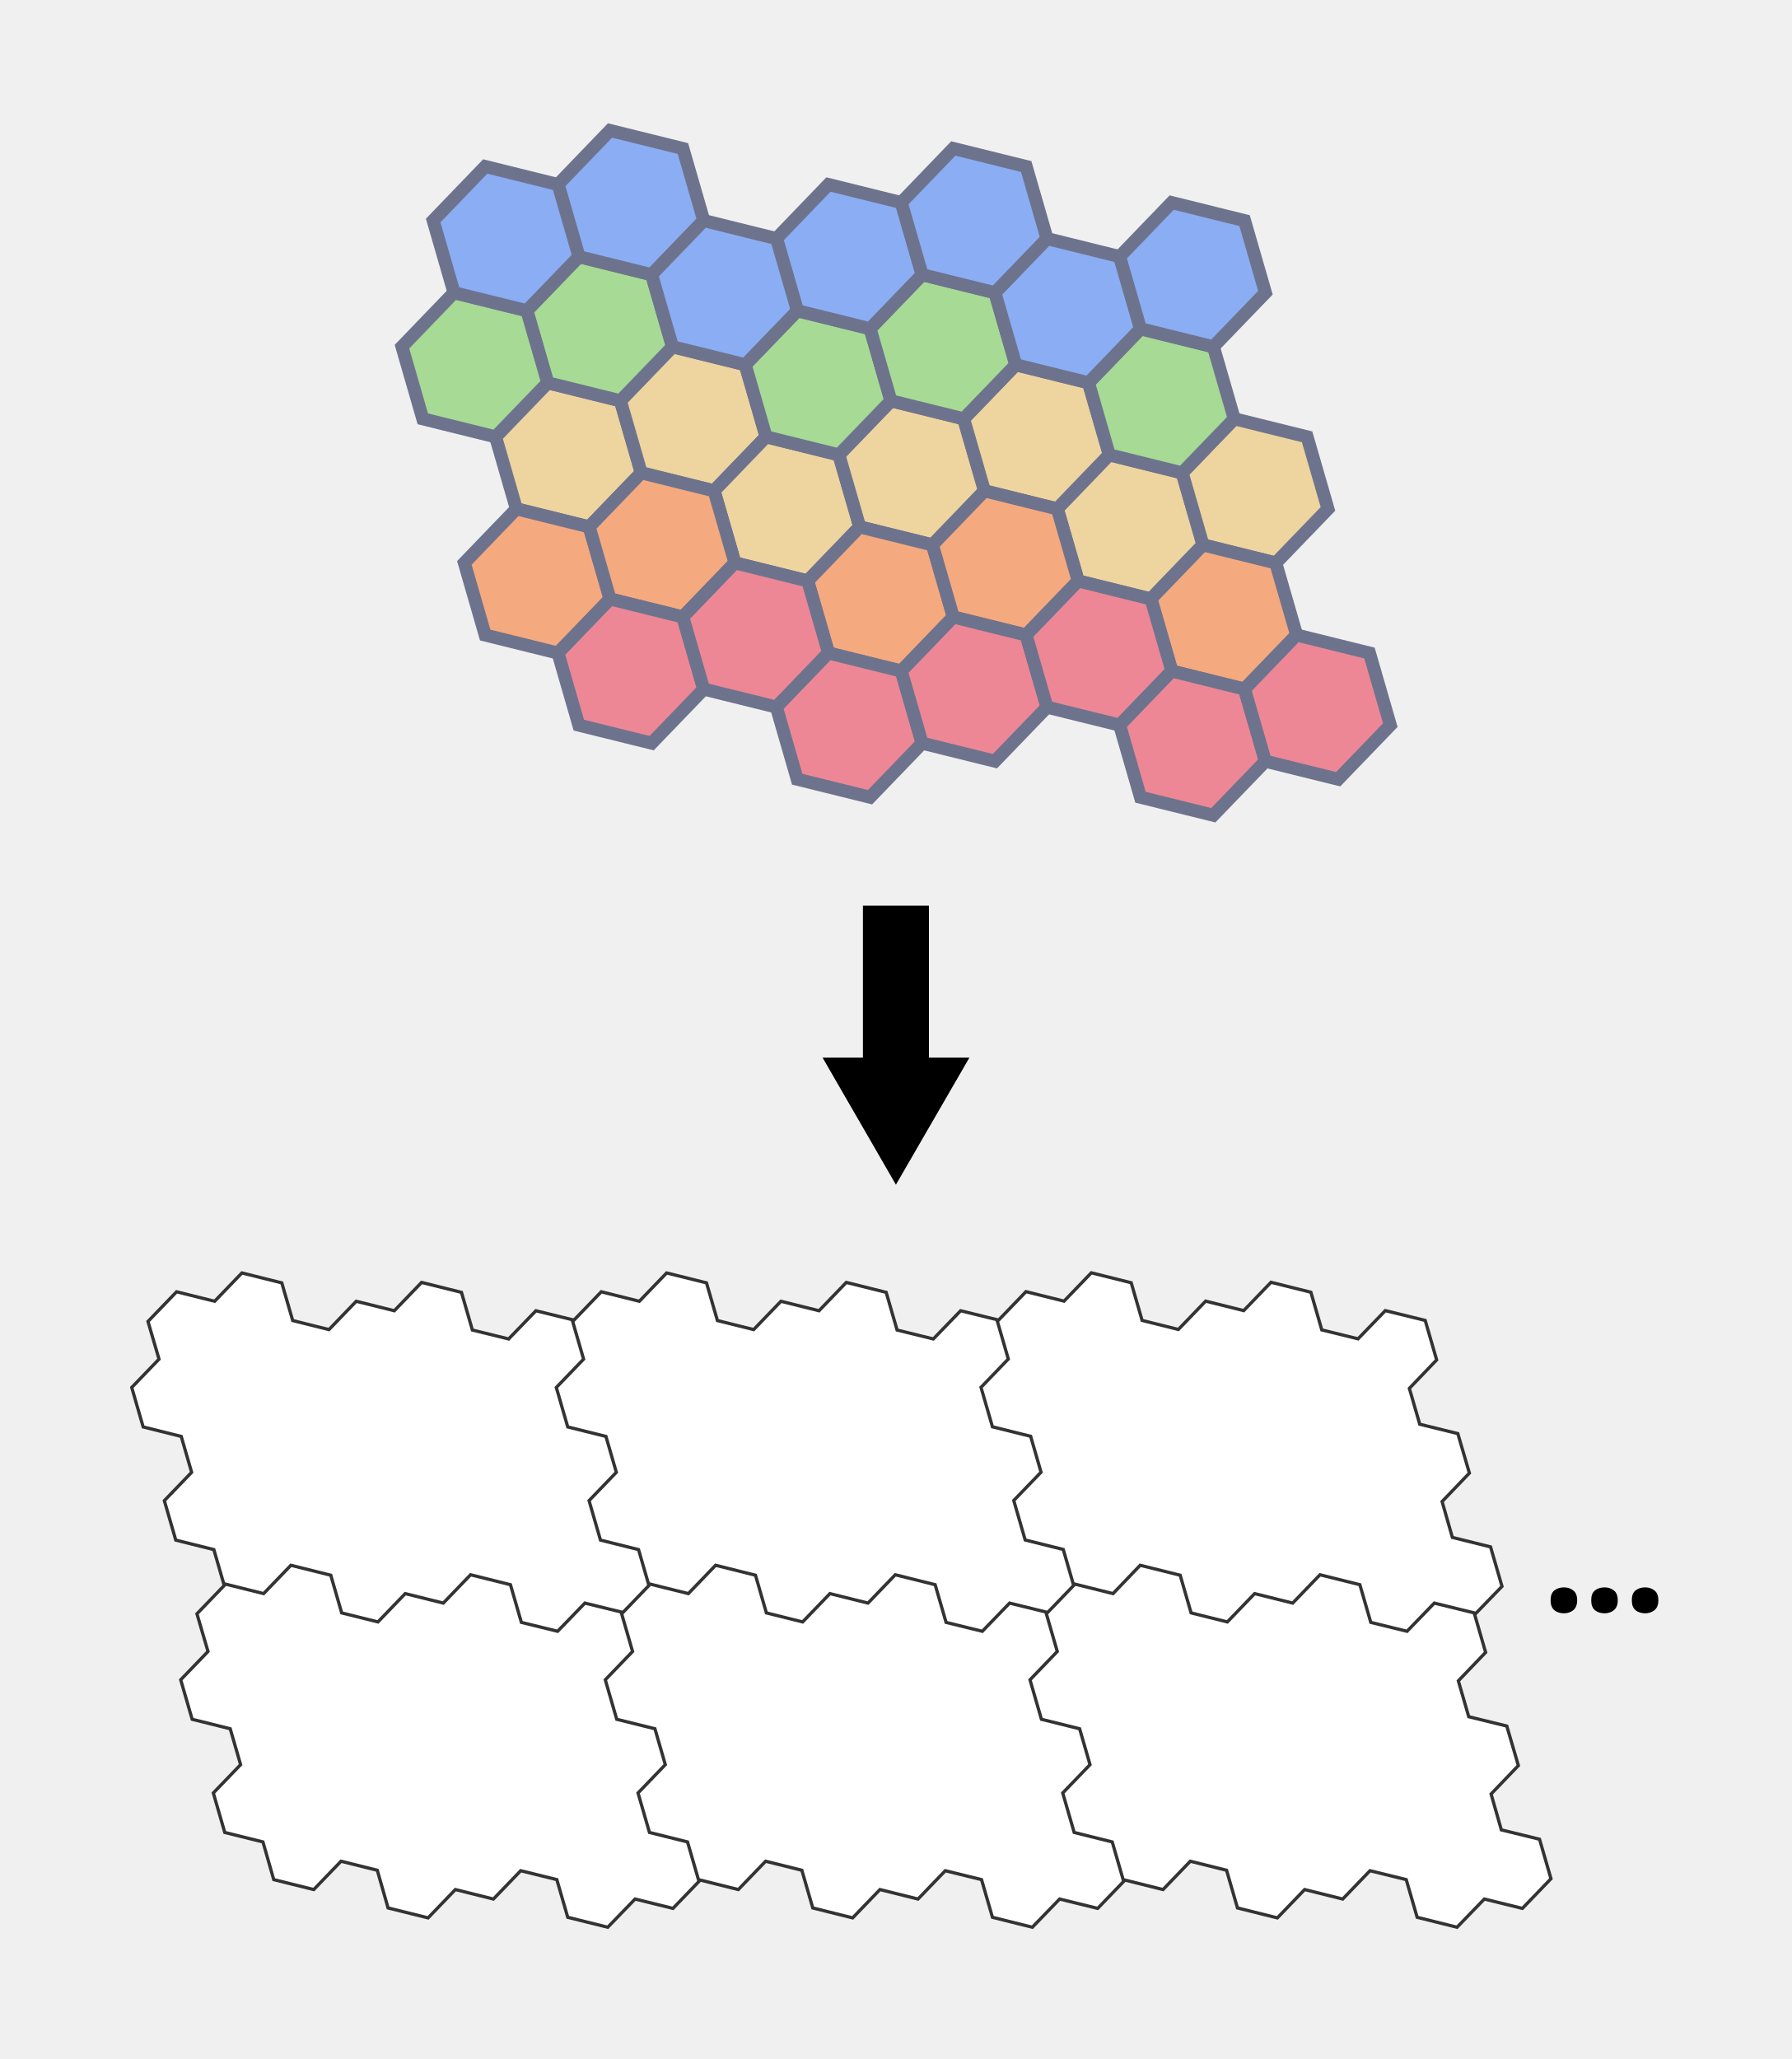
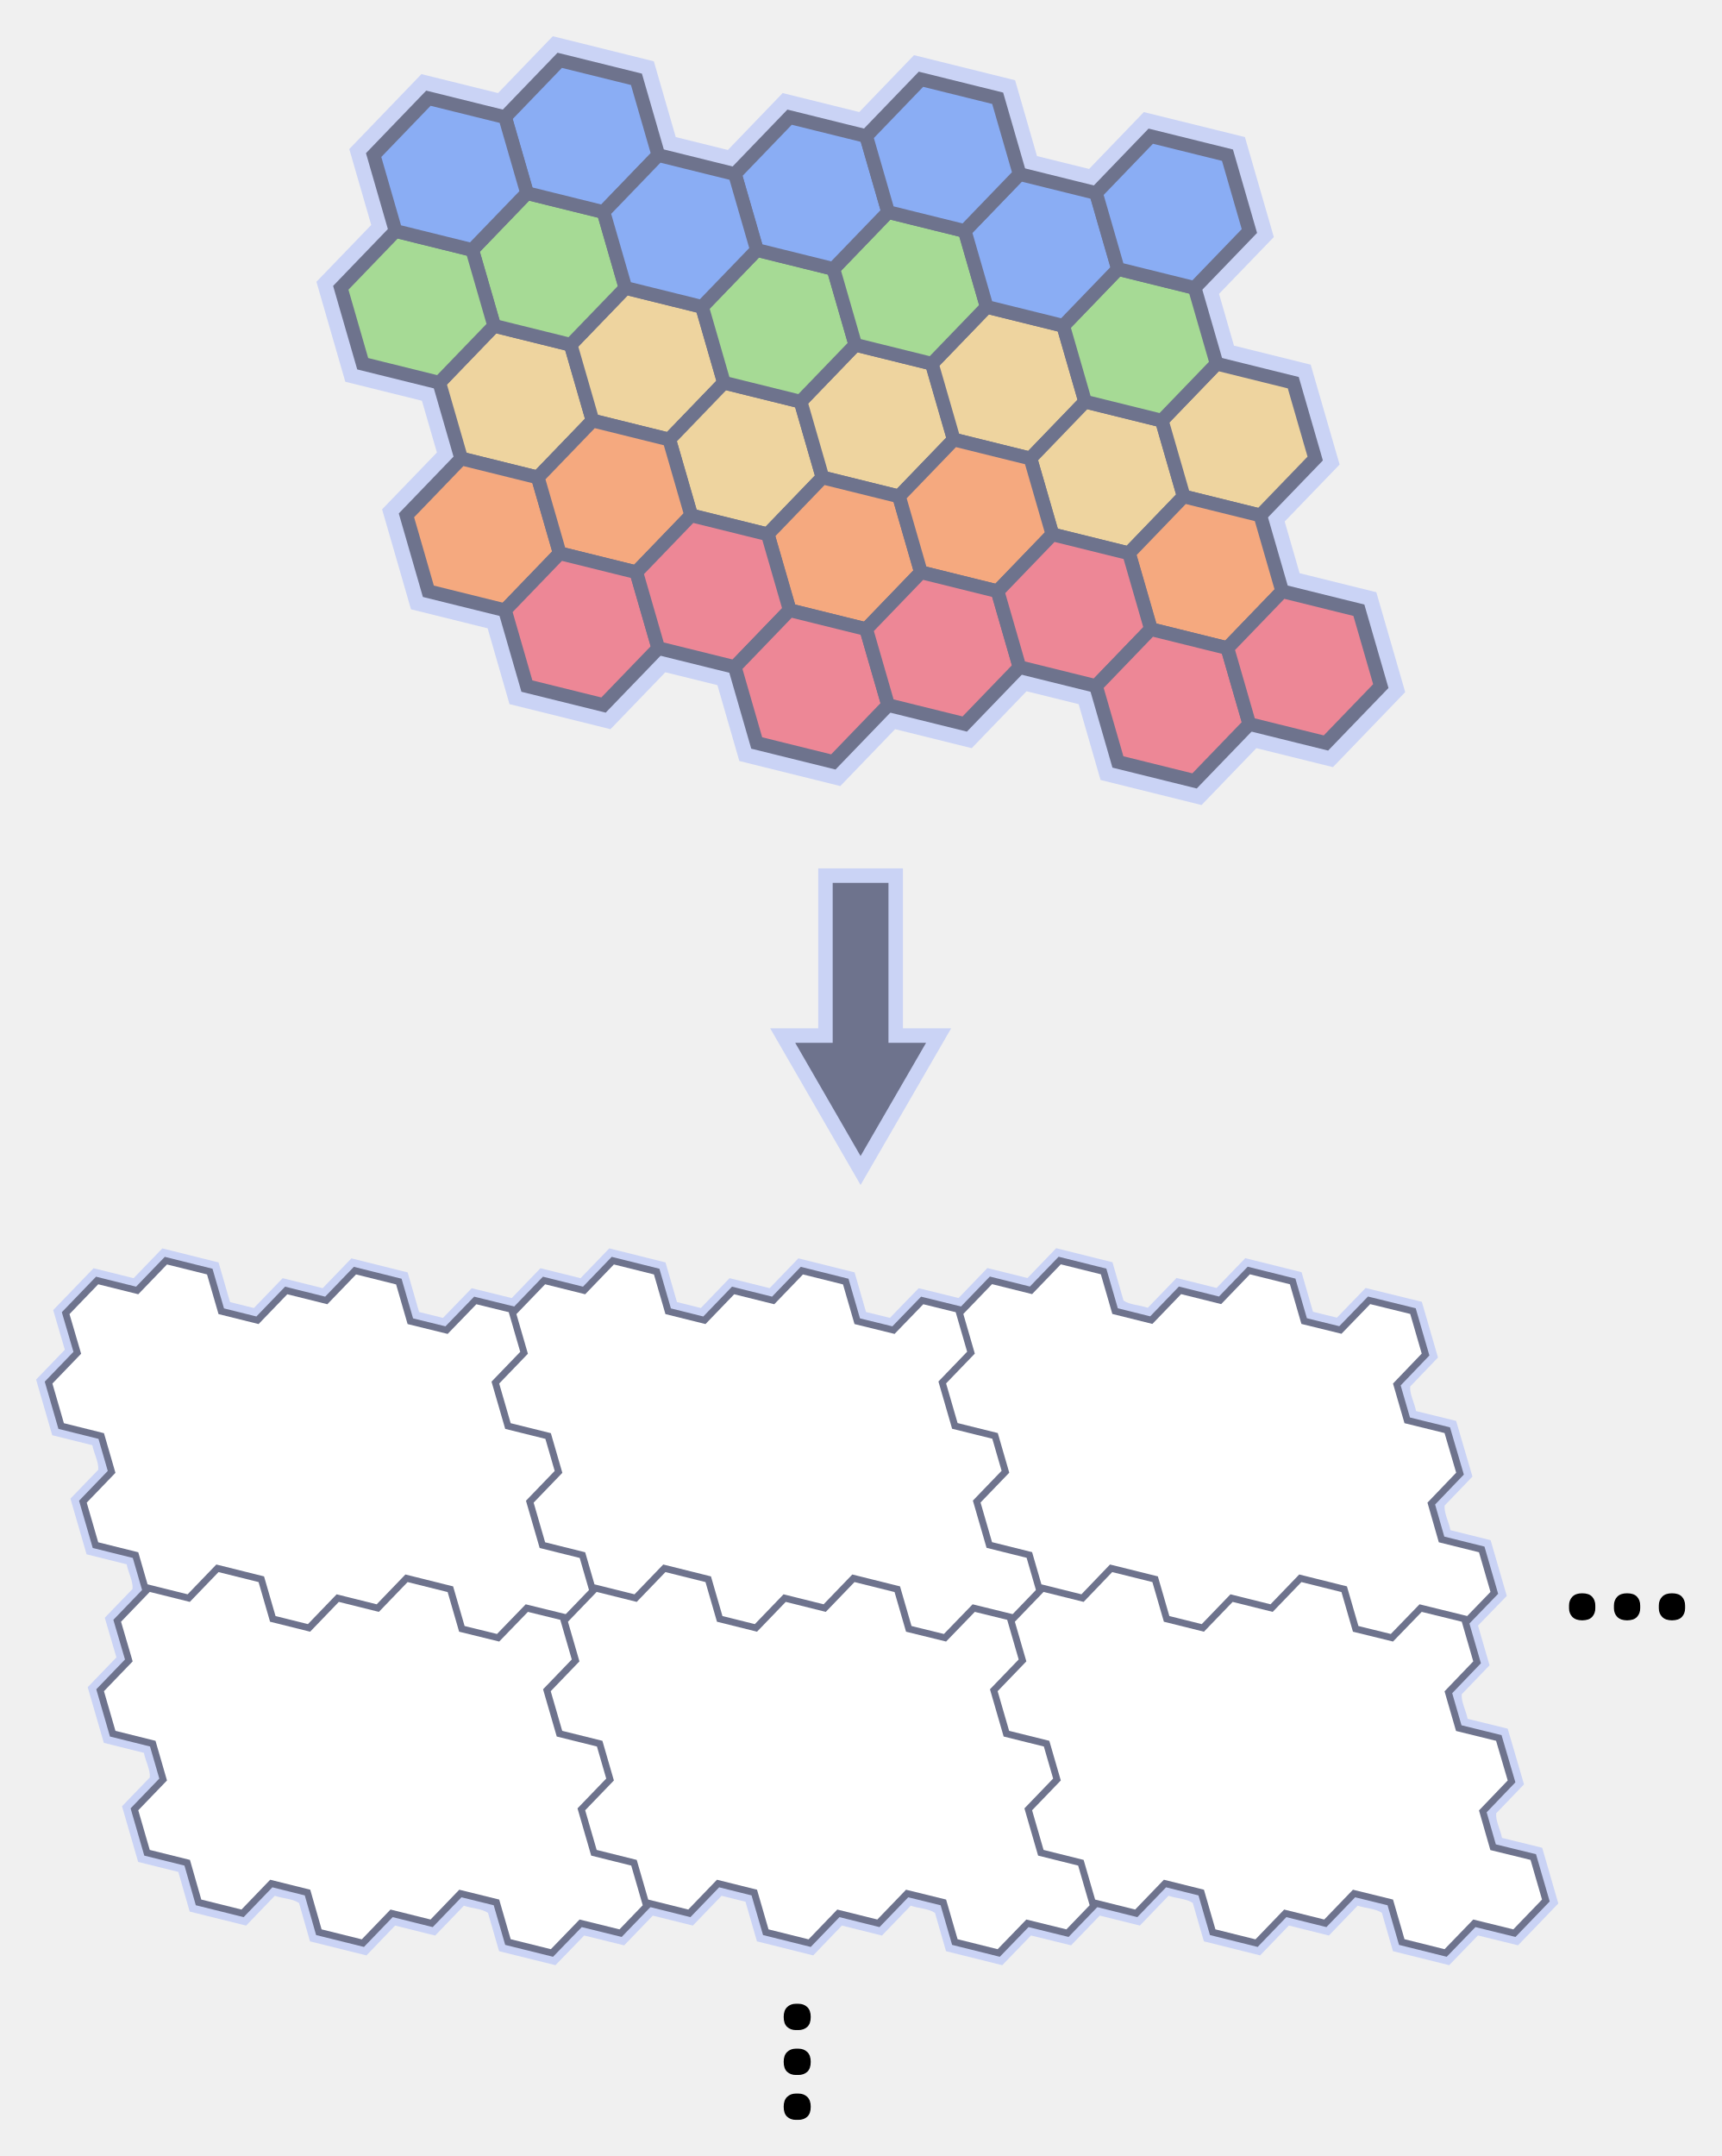
- <svg xmlns="http://www.w3.org/2000/svg" width="521.31" height="598.94" version="1.1" viewBox="0 0 137.93 158.47">
+ <svg xmlns="http://www.w3.org/2000/svg" width="475.87" height="595.96" version="1.1" viewBox="0 0 125.91 157.68">
  <style>.themed {
      fill: #000000;
      stroke: #000000;
    }
    @media (prefers-color-scheme: dark) {
      .themed {
        fill: #ffffff;
        stroke: #ffffff;
      }
    }</style>
-   <g stroke="#6e738d" stroke-linecap="square" style="paint-order:fill markers stroke">
-     <g fill="#eed49f">
+   <path d="m59.85 64.037v11.17h-3.514c2.203 3.82 4.409 7.638 6.613 11.457 2.209-3.819 4.418-7.638 6.625-11.457h-3.527v-11.699c-2.066 0-4.131 1e-6 -6.197 0v0.529z" fill="#cad3f5" />
+   <path d="m40.221 2.869c-1.262 1.314-2.529 2.623-3.793 3.936-1.867-0.462-3.735-0.923-5.602-1.387-1.758 1.829-3.518 3.655-5.277 5.482 0.537 1.85 1.07 3.701 1.605 5.551-1.336 1.385-2.672 2.771-4.008 4.156 0.707 2.437 1.41 4.875 2.113 7.312 1.867 0.464 3.736 0.926 5.604 1.389 0.365 1.262 0.73 2.523 1.096 3.785-1.337 1.385-2.673 2.771-4.01 4.156 0.707 2.436 1.41 4.873 2.113 7.311 1.869 0.465 3.738 0.927 5.607 1.391 0.533 1.848 1.067 3.696 1.6 5.545 2.461 0.612 4.923 1.22 7.385 1.832 1.335-1.389 2.675-2.774 4.012-4.162 1.27 0.314 2.54 0.628 3.811 0.941 0.534 1.85 1.069 3.699 1.602 5.549 2.462 0.612 4.925 1.22 7.387 1.832 1.334-1.389 2.672-2.773 4.008-4.16 1.868 0.463 3.736 0.925 5.604 1.389 1.335-1.389 2.674-2.774 4.01-4.162 1.271 0.314 2.542 0.629 3.812 0.943 0.534 1.848 1.069 3.696 1.602 5.545 2.462 0.613 4.925 1.221 7.387 1.834 1.335-1.389 2.674-2.773 4.01-4.16 1.867 0.462 3.735 0.923 5.602 1.387 1.76-1.831 3.523-3.659 5.285-5.488-0.706-2.434-1.41-4.87-2.113-7.305-1.87-0.465-3.741-0.927-5.611-1.391-0.364-1.26-0.728-2.521-1.092-3.781 1.339-1.389 2.678-2.777 4.018-4.166-0.707-2.434-1.411-4.869-2.115-7.305-1.87-0.465-3.741-0.927-5.611-1.391-0.365-1.262-0.729-2.525-1.094-3.787 1.336-1.385 2.672-2.771 4.008-4.156-0.707-2.437-1.412-4.874-2.115-7.312-2.465-0.607-4.929-1.216-7.393-1.826-1.333 1.388-2.67 2.772-4.004 4.158-1.27-0.314-2.54-0.628-3.811-0.941-0.534-1.849-1.069-3.698-1.602-5.547-2.464-0.613-4.929-1.221-7.393-1.834-1.333 1.388-2.671 2.773-4.006 4.16-1.868-0.462-3.736-0.923-5.604-1.387-1.334 1.389-2.671 2.775-4.006 4.162-1.272-0.315-2.543-0.63-3.814-0.945-0.534-1.847-1.069-3.694-1.602-5.541-2.463-0.613-4.927-1.221-7.391-1.834-0.071 0.074-0.142 0.148-0.213 0.223z" fill="#cad3f5" style="paint-order:fill markers stroke" />
+   <g stroke="#6e738d" stroke-linecap="square">
+     <g transform="translate(-6.0117 -5.6334)" fill="#eed49f" style="paint-order:fill markers stroke">
      <path d="m45.352 40.555-5.605-1.387-1.603-5.553 4.006-4.159 5.611 1.389 1.604 5.548z" style="paint-order:fill markers stroke" />
      <path d="m54.959 37.781-5.605-1.387-1.603-5.553 4.006-4.159 5.611 1.389 1.604 5.548z" style="paint-order:fill markers stroke" />
      <path d="m62.169 44.716-5.605-1.387-1.603-5.553 4.006-4.159 5.611 1.389 1.604 5.548z" style="paint-order:fill markers stroke" />
      <path d="m71.779 41.94-5.605-1.387-1.603-5.553 4.006-4.159 5.611 1.389 1.604 5.548z" style="paint-order:fill markers stroke" />
      <path d="m81.379 39.168-5.605-1.387-1.603-5.553 4.006-4.159 5.611 1.389 1.604 5.548z" style="paint-order:fill markers stroke" />
      <path d="m88.589 46.103-5.605-1.387-1.603-5.553 4.006-4.159 5.611 1.389 1.604 5.548z" style="paint-order:fill markers stroke" />
      <path d="m98.201 43.33-5.605-1.387-1.603-5.553 4.006-4.159 5.611 1.389 1.604 5.548z" style="paint-order:fill markers stroke" />
    </g>
-     <g fill="#a6da95">
+     <g transform="translate(-6.0117 -5.6334)" fill="#a6da95" style="paint-order:fill markers stroke">
      <path d="m47.754 30.847-5.605-1.387-1.603-5.553 4.006-4.159 5.611 1.389 1.604 5.548z" style="paint-order:fill markers stroke" />
      <path d="m64.569 35.008-5.605-1.387-1.603-5.553 4.006-4.159 5.611 1.389 1.604 5.548z" style="paint-order:fill markers stroke" />
      <path d="m74.179 32.235-5.605-1.387-1.603-5.553 4.006-4.159 5.611 1.389 1.604 5.548z" style="paint-order:fill markers stroke" />
      <path d="m90.989 36.395-5.605-1.387-1.603-5.553 4.006-4.159 5.611 1.389 1.604 5.548z" style="paint-order:fill markers stroke" />
      <path d="m38.147 33.621-5.605-1.387-1.603-5.553 4.006-4.159 5.611 1.389 1.604 5.548z" style="paint-order:fill markers stroke" />
    </g>
-     <g fill="#8aadf4">
+     <g transform="translate(-6.0117 -5.6334)" fill="#8aadf4" style="paint-order:fill markers stroke">
      <path d="m50.156 21.142-5.605-1.387-1.603-5.553 4.006-4.159 5.611 1.389 1.604 5.548z" style="paint-order:fill markers stroke" />
      <path d="m66.969 25.3-5.605-1.387-1.603-5.553 4.006-4.159 5.611 1.389 1.604 5.548z" style="paint-order:fill markers stroke" />
      <path d="m83.788 29.462-5.605-1.387-1.603-5.553 4.006-4.159 5.611 1.389 1.604 5.548z" style="paint-order:fill markers stroke" />
      <path d="m57.364 28.074-5.605-1.387-1.603-5.553 4.006-4.159 5.611 1.389 1.604 5.548z" style="paint-order:fill markers stroke" />
      <path d="m76.579 22.527-5.605-1.387-1.603-5.553 4.006-4.159 5.611 1.389 1.604 5.548z" style="paint-order:fill markers stroke" />
      <path d="m93.388 26.69-5.605-1.387-1.603-5.553 4.006-4.159 5.611 1.389 1.604 5.548z" style="paint-order:fill markers stroke" />
      <path d="m40.55 23.913-5.605-1.387-1.603-5.553 4.006-4.159 5.611 1.389 1.604 5.548z" style="paint-order:fill markers stroke" />
    </g>
-     <g fill="#f5a97f">
+     <g transform="translate(-6.0117 -5.6334)" fill="#f5a97f" style="paint-order:fill markers stroke">
      <path d="m42.95 50.263-5.605-1.387-1.603-5.553 4.006-4.159 5.611 1.389 1.604 5.548z" style="paint-order:fill markers stroke" />
      <path d="m52.559 47.489-5.605-1.387-1.603-5.553 4.006-4.159 5.611 1.389 1.604 5.548z" style="paint-order:fill markers stroke" />
      <path d="m69.369 51.65-5.605-1.387-1.603-5.553 4.006-4.159 5.611 1.389 1.604 5.548z" style="paint-order:fill markers stroke" />
      <path d="m78.979 48.877-5.605-1.387-1.603-5.553 4.006-4.159 5.611 1.389 1.604 5.548z" style="paint-order:fill markers stroke" />
      <path d="m95.789 53.037-5.605-1.387-1.603-5.553 4.006-4.159 5.611 1.389 1.604 5.548z" style="paint-order:fill markers stroke" />
    </g>
+     <g transform="translate(-6.0117 -5.6334)" fill="#ed8796">
+       <path d="m50.157 57.197-5.605-1.387-1.603-5.553 4.006-4.159 5.611 1.389 1.604 5.548z" style="paint-order:fill markers stroke" />
+       <path d="m59.765 54.421-5.605-1.387-1.603-5.553 4.006-4.159 5.611 1.389 1.604 5.548z" style="paint-order:fill markers stroke" />
+       <path d="m66.967 61.357-5.605-1.387-1.603-5.553 4.006-4.159 5.611 1.389 1.604 5.548z" style="paint-order:fill markers stroke" />
+       <path d="m76.579 58.585-5.605-1.387-1.603-5.553 4.006-4.159 5.611 1.389 1.604 5.548z" style="paint-order:fill markers stroke" />
+       <path d="m86.189 55.811-5.605-1.387-1.603-5.553 4.006-4.159 5.611 1.389 1.604 5.548z" style="paint-order:fill markers stroke" />
+       <path d="m93.389 62.745-5.605-1.387-1.603-5.553 4.006-4.159 5.611 1.389 1.604 5.548z" style="paint-order:fill markers stroke" />
+       <path d="m103 59.972-5.605-1.387-1.603-5.553 4.006-4.159 5.611 1.389 1.604 5.548z" style="paint-order:fill markers stroke" />
+     </g>
  </g>
-   <g fill="#ed8796" stroke="#6e738d" stroke-linecap="square">
-     <path d="m50.157 57.197-5.605-1.387-1.603-5.553 4.006-4.159 5.611 1.389 1.604 5.548z" style="paint-order:fill markers stroke" />
-     <path d="m59.765 54.421-5.605-1.387-1.603-5.553 4.006-4.159 5.611 1.389 1.604 5.548z" style="paint-order:fill markers stroke" />
-     <path d="m66.967 61.357-5.605-1.387-1.603-5.553 4.006-4.159 5.611 1.389 1.604 5.548z" style="paint-order:fill markers stroke" />
-     <path d="m76.579 58.585-5.605-1.387-1.603-5.553 4.006-4.159 5.611 1.389 1.604 5.548z" style="paint-order:fill markers stroke" />
-     <path d="m86.189 55.811-5.605-1.387-1.603-5.553 4.006-4.159 5.611 1.389 1.604 5.548z" style="paint-order:fill markers stroke" />
-     <path d="m93.389 62.745-5.605-1.387-1.603-5.553 4.006-4.159 5.611 1.389 1.604 5.548z" style="paint-order:fill markers stroke" />
-     <path d="m103 59.972-5.605-1.387-1.603-5.553 4.006-4.159 5.611 1.389 1.604 5.548z" style="paint-order:fill markers stroke" />
+   <path d="m77.044 91.511c-0.629 0.653-1.258 1.306-1.887 1.959-0.978-0.243-1.956-0.487-2.934-0.73-0.701 0.732-1.405 1.462-2.107 2.193-0.973-0.239-1.945-0.48-2.918-0.719-0.702 0.722-1.401 1.447-2.102 2.17-0.583-0.143-1.167-0.286-1.75-0.43-0.278-0.966-0.558-1.931-0.836-2.897-1.371-0.344-2.742-0.684-4.113-1.027-0.7 0.726-1.4 1.453-2.1 2.18-0.978-0.243-1.956-0.487-2.934-0.73-0.697 0.728-1.397 1.454-2.096 2.182-0.583-0.145-1.167-0.29-1.75-0.436-0.279-0.966-0.56-1.932-0.838-2.898-1.371-0.344-2.742-0.684-4.113-1.027-0.7 0.726-1.4 1.453-2.1 2.18-0.978-0.243-1.956-0.485-2.934-0.729-0.698 0.729-1.4 1.456-2.1 2.184-0.976-0.24-1.952-0.481-2.928-0.721-0.701 0.722-1.399 1.447-2.1 2.17-0.583-0.143-1.167-0.286-1.75-0.43-0.278-0.966-0.558-1.931-0.836-2.897-1.371-0.344-2.742-0.684-4.113-1.027-0.7 0.726-1.4 1.453-2.1 2.18-0.977-0.244-1.953-0.487-2.93-0.73-0.701 0.727-1.401 1.454-2.102 2.182-0.583-0.145-1.165-0.289-1.748-0.434-0.279-0.967-0.56-1.933-0.838-2.9-1.371-0.344-2.742-0.684-4.113-1.027-0.7 0.726-1.4 1.453-2.1 2.18-0.976-0.243-1.954-0.484-2.93-0.729-0.984 1.021-1.969 2.042-2.953 3.062 0.283 0.967 0.568 1.933 0.852 2.9-0.701 0.727-1.401 1.453-2.102 2.18 0.395 1.357 0.788 2.715 1.18 4.072 0.978 0.244 1.956 0.486 2.934 0.729 0.112 0.592 0.48 1.247 0.431 1.799-0.678 0.703-1.356 1.407-2.034 2.11 0.394 1.357 0.789 2.715 1.182 4.072 0.977 0.245 1.954 0.487 2.932 0.73 0.112 0.592 0.48 1.248 0.431 1.8-0.677 0.703-1.355 1.405-2.032 2.108 0.282 0.967 0.567 1.934 0.85 2.9-0.7 0.727-1.399 1.453-2.1 2.18 0.395 1.357 0.788 2.715 1.18 4.072 0.977 0.244 1.954 0.486 2.932 0.729 0.112 0.592 0.48 1.248 0.431 1.8-0.677 0.703-1.355 1.405-2.032 2.108 0.395 1.357 0.788 2.715 1.18 4.072 0.98 0.244 1.96 0.487 2.939 0.73 0.277 0.967 0.553 1.934 0.83 2.9 1.375 0.343 2.752 0.682 4.127 1.025 0.698-0.728 1.399-1.453 2.098-2.18 0.569 0.2 1.32 0.21 1.774 0.53 0.268 0.935 0.535 1.87 0.803 2.804 1.375 0.343 2.752 0.684 4.127 1.027 0.697-0.728 1.397-1.454 2.096-2.182 0.977 0.244 1.953 0.487 2.93 0.73 0.701-0.728 1.402-1.456 2.103-2.184 0.565 0.2 1.314 0.208 1.764 0.528 0.269 0.934 0.54 1.867 0.808 2.8 1.375 0.342 2.75 0.682 4.125 1.022 0.701-0.722 1.399-1.447 2.1-2.17 0.975 0.24 1.949 0.482 2.924 0.721 0.699-0.725 1.397-1.451 2.096-2.176 0.976 0.243 1.954 0.484 2.93 0.729 0.701-0.726 1.401-1.453 2.102-2.18 0.583 0.145 1.165 0.289 1.748 0.434 0.279 0.967 0.56 1.933 0.838 2.9 1.372 0.344 2.745 0.685 4.117 1.027 0.697-0.728 1.397-1.454 2.096-2.182 0.977 0.244 1.953 0.487 2.93 0.73 0.702-0.728 1.404-1.456 2.106-2.184 0.569 0.199 1.32 0.209 1.774 0.528 0.269 0.934 0.54 1.867 0.808 2.8 1.371 0.343 2.743 0.682 4.113 1.025 0.7-0.725 1.4-1.449 2.1-2.174 0.978 0.24 1.955 0.482 2.934 0.721 0.699-0.725 1.398-1.45 2.098-2.176 0.978 0.243 1.956 0.485 2.934 0.729 0.698-0.728 1.399-1.453 2.098-2.18 0.569 0.2 1.32 0.21 1.774 0.53 0.27 0.935 0.541 1.869 0.81 2.804 1.371 0.344 2.742 0.684 4.113 1.027 0.701-0.727 1.401-1.454 2.102-2.182 0.977 0.244 1.953 0.487 2.93 0.73 0.701-0.728 1.402-1.456 2.103-2.184 0.569 0.199 1.32 0.209 1.774 0.528 0.269 0.934 0.54 1.867 0.808 2.8 1.371 0.343 2.743 0.682 4.113 1.025 0.7-0.725 1.401-1.449 2.102-2.174 0.978 0.24 1.955 0.482 2.934 0.721 0.983-1.019 1.965-2.039 2.947-3.059-0.395-1.358-0.789-2.717-1.18-4.076-0.981-0.238-1.961-0.481-2.941-0.721-0.11-0.591-0.476-1.246-0.425-1.797 0.679-0.707 1.358-1.413 2.036-2.121-0.398-1.357-0.797-2.715-1.195-4.072-0.977-0.239-1.953-0.479-2.93-0.719-0.112-0.591-0.48-1.245-0.431-1.797 0.679-0.706 1.357-1.412 2.036-2.117-0.282-0.969-0.562-1.938-0.844-2.906 0.701-0.723 1.401-1.448 2.103-2.17-0.394-1.359-0.789-2.717-1.182-4.076-0.98-0.244-1.96-0.487-2.939-0.73-0.11-0.592-0.475-1.248-0.425-1.801 0.679-0.707 1.358-1.413 2.036-2.121-0.398-1.357-0.797-2.715-1.195-4.072-0.977-0.239-1.953-0.479-2.93-0.719-0.111-0.59-0.479-1.244-0.429-1.795 0.677-0.707 1.355-1.413 2.032-2.121-0.395-1.358-0.789-2.716-1.18-4.074-1.371-0.335-2.742-0.674-4.113-1.01-0.701 0.722-1.399 1.447-2.1 2.17-0.583-0.144-1.167-0.288-1.75-0.432-0.278-0.965-0.559-1.929-0.836-2.894-1.371-0.344-2.744-0.684-4.115-1.027-0.7 0.726-1.4 1.453-2.1 2.18-0.977-0.244-1.953-0.487-2.93-0.73-0.701 0.726-1.401 1.453-2.102 2.18-0.569-0.199-1.32-0.209-1.774-0.528-0.27-0.935-0.541-1.869-0.81-2.804-1.371-0.344-2.744-0.684-4.115-1.027-0.071 0.074-0.142 0.147-0.213 0.221z" fill="#cad3f5" style="paint-order:markers stroke fill" />
+   <g stroke-linecap="square">
+     <g transform="translate(-6.4461 -5.6334)" fill="#fff" stroke="#6e738d" paint-order="markers stroke fill">
+       <path d="m18.66 98.11-2.1 2.18-2.93-0.73-2.1 2.18 0.85 2.9-2.1 2.18 0.84 2.9 2.93 0.73 0.84 2.9-2.1 2.18 0.84 2.9 2.93 0.73 0.84 2.9 2.94 0.73 2.1-2.18 2.92 0.73 0.84 2.9 2.94 0.73 2.1-2.18 2.93 0.73 2.1-2.18 2.92 0.72 0.84 2.9 2.93 0.73 2.1-2.17 2.93 0.72 2.1-2.17-0.84-2.9-2.93-0.73-0.84-2.9 2.1-2.18-0.84-2.9-2.94-0.73-0.83-2.9 2.1-2.19-0.85-2.9-2.93-0.72-2.1 2.17-2.93-0.72-0.84-2.9-2.93-0.73-2.1 2.18-2.93-0.73-2.1 2.18-2.93-0.73-0.84-2.9zm15.09 14.52 2.93 0.72z" />
+       <path d="m51.35 98.11-2.1 2.18-2.93-0.73-2.1 2.18 0.84 2.9-2.1 2.18 0.84 2.9 2.94 0.73 0.84 2.9-2.1 2.18 0.84 2.9 2.93 0.73 0.84 2.9 2.93 0.73 2.1-2.18 2.93 0.73 0.84 2.9 2.93 0.73 2.1-2.18 2.93 0.73 2.1-2.18 2.93 0.72 0.84 2.9 2.93 0.73 2.1-2.17 2.93 0.72 2.1-2.17-0.84-2.9-2.94-0.73-0.83-2.9 2.1-2.18-0.84-2.9-2.94-0.73-0.84-2.9 2.1-2.19-0.84-2.9-2.93-0.72-2.1 2.17-2.93-0.72-0.84-2.9-2.93-0.73-2.1 2.18-2.93-0.73-2.1 2.18-2.93-0.73-0.84-2.9zm15.08 14.52 2.94 0.72zm-44 7.98-2.1 2.18-2.93-0.73-2.1 2.18 0.85 2.9-2.1 2.18 0.84 2.9 2.93 0.73 0.84 2.9-2.1 2.18 0.84 2.9 2.94 0.73 0.83 2.9 2.94 0.73 2.1-2.18 2.93 0.73 0.83 2.9 2.94 0.73 2.1-2.18 2.93 0.73 2.1-2.18 2.92 0.72 0.84 2.9 2.94 0.73 2.1-2.17 2.92 0.72 2.1-2.18-0.84-2.9-2.93-0.72-0.84-2.9 2.1-2.19-0.84-2.9-2.94-0.72-0.83-2.9 2.1-2.19-0.85-2.9-2.93-0.72-2.1 2.17-2.93-0.72-0.84-2.9-2.93-0.73-2.1 2.18-2.93-0.73-2.1 2.18-2.93-0.73-0.84-2.9zm15.09 14.52 2.93 0.72z" />
+       <path d="m55.12 120.61-2.1 2.18-2.93-0.73-2.1 2.18 0.84 2.9-2.1 2.18 0.84 2.9 2.94 0.73 0.84 2.9-2.1 2.18 0.84 2.9 2.93 0.73 0.84 2.9 2.93 0.73 2.1-2.18 2.93 0.73 0.84 2.9 2.93 0.73 2.1-2.18 2.93 0.73 2.1-2.18 2.93 0.72 0.84 2.9 2.93 0.73 2.1-2.17 2.93 0.72 2.1-2.18-0.84-2.9-2.93-0.72-0.84-2.9 2.1-2.19-0.84-2.9-2.94-0.72-0.84-2.9 2.1-2.19-0.84-2.9-2.93-0.72-2.1 2.17-2.93-0.72-0.84-2.9-2.93-0.73-2.1 2.18-2.93-0.73-2.1 2.18-2.93-0.73-0.84-2.9zm15.08 14.52 2.94 0.72zm13.84-37.03-2.1 2.18-2.93-0.73-2.1 2.18 0.84 2.9-2.1 2.18 0.84 2.9 2.94 0.73 0.84 2.9-2.1 2.18 0.84 2.9 2.93 0.73 0.84 2.9 2.93 0.73 2.1-2.18 2.93 0.73 0.84 2.9 2.93 0.73 2.1-2.18 2.93 0.73 2.1-2.18 2.93 0.72 0.84 2.9 2.93 0.73 2.1-2.17 2.93 0.72 2.1-2.17-0.84-2.9-2.94-0.73-0.83-2.9 2.1-2.19-0.85-2.9-2.93-0.72-0.84-2.9 2.1-2.19-0.84-2.9-2.93-0.72-2.1 2.17-2.93-0.72-0.84-2.9-2.93-0.73-2.1 2.18-2.93-0.73-2.1 2.18-2.93-0.73-0.84-2.9zm15.08 14.52 2.94 0.72z" />
+       <path d="m87.8 120.61-2.09 2.18-2.93-0.73-2.1 2.18 0.84 2.9-2.1 2.18 0.84 2.9 2.94 0.73 0.84 2.9-2.1 2.18 0.84 2.9 2.93 0.73 0.84 2.9 2.93 0.73 2.1-2.18 2.93 0.73 0.84 2.9 2.93 0.73 2.1-2.18 2.93 0.73 2.1-2.18 2.93 0.72 0.84 2.9 2.93 0.73 2.1-2.17 2.93 0.72 2.1-2.18-0.84-2.9-2.94-0.72-0.83-2.9 2.1-2.19-0.85-2.9-2.93-0.72-0.84-2.9 2.1-2.19-0.84-2.9-2.93-0.72-2.1 2.17-2.93-0.72-0.84-2.9-2.93-0.73-2.1 2.18-2.93-0.73-2.1 2.18-2.93-0.73-0.84-2.9zm15.1 14.52 2.93 0.72z" />
+     </g>
+     <path class="themed" d="m115.73 118.46q-0.458 0-0.687-0.24t-0.229-0.595v-0.206q0-0.366 0.229-0.607t0.687-0.24q0.481 0 0.698 0.24t0.218 0.607v0.206q0 0.355-0.218 0.595t-0.698 0.24zm3.284 0q-0.458 0-0.687-0.24t-0.229-0.595v-0.206q0-0.366 0.229-0.607t0.687-0.24q0.481 0 0.698 0.24t0.218 0.607v0.206q0 0.355-0.218 0.595t-0.698 0.24zm3.284 0q-0.458 0-0.687-0.24t-0.229-0.595v-0.206q0-0.366 0.229-0.607t0.687-0.24q0.481 0 0.698 0.24t0.218 0.607v0.206q0 0.355-0.218 0.595t-0.698 0.24z" stroke="#000" stroke-width=".09" style="paint-order:markers stroke fill" aria-label="     ...  " />
+     <path class="themed" d="m57.369 147.51q0-0.458 0.24-0.687t0.595-0.229h0.206q0.366 0 0.607 0.229t0.24 0.687q0 0.481-0.24 0.698t-0.607 0.218h-0.206q-0.355 0-0.595-0.218t-0.24-0.698zm0 3.284q0-0.458 0.24-0.687t0.595-0.229h0.206q0.366 0 0.607 0.229t0.24 0.687q0 0.481-0.24 0.698t-0.607 0.218h-0.206q-0.355 0-0.595-0.218t-0.24-0.698zm0 3.284q0-0.458 0.24-0.687t0.595-0.229h0.206q0.366 0 0.607 0.229t0.24 0.687q0 0.481-0.24 0.698t-0.607 0.218h-0.206q-0.355 0-0.595-0.218t-0.24-0.698z" stroke="#000" stroke-width=".09" style="paint-order:markers stroke fill" aria-label="     ...  " />
  </g>
-   <g fill="#fff" stroke="#333" stroke-linecap="square" stroke-width=".5" paint-order="markers stroke fill">
-     <path d="m18.66 98.11-2.1 2.18-2.93-.73-2.1 2.18.85 2.9-2.1 2.18.84 2.9 2.93.73.84 2.9-2.1 2.18.84 2.9 2.93.73.84 2.9 2.94.73 2.1-2.18 2.92.73.84 2.9 2.94.73 2.1-2.18 2.93.73 2.1-2.18 2.92.72.84 2.9 2.93.73 2.1-2.17 2.93.72 2.1-2.17-.84-2.9-2.93-.73-.84-2.9 2.1-2.18-.84-2.9-2.94-.73-.83-2.9 2.1-2.19-.85-2.9-2.93-.72-2.1 2.17-2.93-.72-.84-2.9-2.93-.73-2.1 2.18-2.93-.73-2.1 2.18-2.93-.73-.84-2.9zm15.09 14.52 2.93.72h0z" />
-     <path d="m51.35 98.11-2.1 2.18-2.93-.73-2.1 2.18.84 2.9-2.1 2.18.84 2.9 2.94.73.84 2.9-2.1 2.18.84 2.9 2.93.73.84 2.9 2.93.73 2.1-2.18 2.93.73.84 2.9 2.93.73 2.1-2.18 2.93.73 2.1-2.18 2.93.72.84 2.9 2.93.73 2.1-2.17 2.93.72 2.1-2.17-.84-2.9-2.94-.73-.83-2.9 2.1-2.18-.84-2.9-2.94-.73-.84-2.9 2.1-2.19-.84-2.9-2.93-.72-2.1 2.17-2.93-.72-.84-2.9-2.93-.73-2.1 2.18-2.93-.73-2.1 2.18-2.93-.73-.84-2.9zm15.08 14.52 2.94.72h0zm-44 7.98-2.1 2.18-2.93-.73-2.1 2.18.85 2.9-2.1 2.18.84 2.9 2.93.73.84 2.9-2.1 2.18.84 2.9 2.94.73.83 2.9 2.94.73 2.1-2.18 2.93.73.83 2.9 2.94.73 2.1-2.18 2.93.73 2.1-2.18 2.92.72.84 2.9 2.94.73 2.1-2.17 2.92.72 2.1-2.18-.84-2.9-2.93-.72-.84-2.9 2.1-2.19-.84-2.9-2.94-.72-.83-2.9 2.1-2.19-.85-2.9-2.93-.72-2.1 2.17-2.93-.72-.84-2.9-2.93-.73-2.1 2.18-2.93-.73-2.1 2.18-2.93-.73-.84-2.9zm15.09 14.52 2.93.72h0z" />
-     <path d="m55.12 120.61-2.1 2.18-2.93-.73-2.1 2.18.84 2.9-2.1 2.18.84 2.9 2.94.73.84 2.9-2.1 2.18.84 2.9 2.93.73.84 2.9 2.93.73 2.1-2.18 2.93.73.84 2.9 2.93.73 2.1-2.18 2.93.73 2.1-2.18 2.93.72.84 2.9 2.93.73 2.1-2.17 2.93.72 2.1-2.18-.84-2.9-2.93-.72-.84-2.9 2.1-2.19-.84-2.9-2.94-.72-.84-2.9 2.1-2.19-.84-2.9-2.93-.72-2.1 2.17-2.93-.72-.84-2.9-2.93-.73-2.1 2.18-2.93-.73-2.1 2.18-2.93-.73-.84-2.9zm15.08 14.52 2.94.72h0zM84.04 98.1l-2.1 2.18-2.93-.73-2.1 2.18.84 2.9-2.1 2.18.84 2.9 2.94.73.84 2.9-2.1 2.18.84 2.9 2.93.73.84 2.9 2.93.73 2.1-2.18 2.93.73.84 2.9 2.93.73 2.1-2.18 2.93.73 2.1-2.18 2.93.72.84 2.9 2.93.73 2.1-2.17 2.93.72 2.1-2.17-.84-2.9-2.94-.73-.83-2.9 2.1-2.19-.85-2.9-2.93-.72-.84-2.9 2.1-2.19-.84-2.9-2.93-.72-2.1 2.17-2.93-.72-.84-2.9-2.93-.73-2.1 2.18-2.93-.73-2.1 2.18-2.93-.73-.84-2.9zm15.08 14.52 2.94.72h0z" />
-     <path d="m87.8 120.61-2.09 2.18-2.93-.73-2.1 2.18.84 2.9-2.1 2.18.84 2.9 2.94.73.84 2.9-2.1 2.18.84 2.9 2.93.73.84 2.9 2.93.73 2.1-2.18 2.93.73.84 2.9 2.93.73 2.1-2.18 2.93.73 2.1-2.18 2.93.72.84 2.9 2.93.73 2.1-2.17 2.93.72 2.1-2.18-.84-2.9-2.94-.72-.83-2.9 2.1-2.19-.85-2.9-2.93-.72-.84-2.9 2.1-2.19-.84-2.9-2.93-.72-2.1 2.17-2.93-.72-.84-2.9-2.93-.73-2.1 2.18-2.93-.73-2.1 2.18-2.93-.73-.84-2.9zm15.1 14.52 2.93.72h0z" />
-   </g>
-   <text class="themed" transform="translate(-66.04 -64.44)" x="184.78" y="188.41" font-family="'IBM Plex Sans'" font-size="11.45" font-weight="600" letter-spacing="-.14" stroke-linecap="square" stroke-width=".09" style="line-height:1.2" paint-order="markers stroke fill" xml:space="preserve">
-     <tspan x="184.78" y="188.41">...</tspan>
-   </text>
-   <path class="themed" d="M73.75 81.9H71V70.2h-4.08v11.7h-2.74l4.78 8.28z" paint-order="markers stroke fill" />
+   <path d="m67.738 76.267h-2.75v-11.7h-4.08v11.7h-2.74l4.78 8.28z" fill="#6e738d" paint-order="markers stroke fill" />
</svg>
